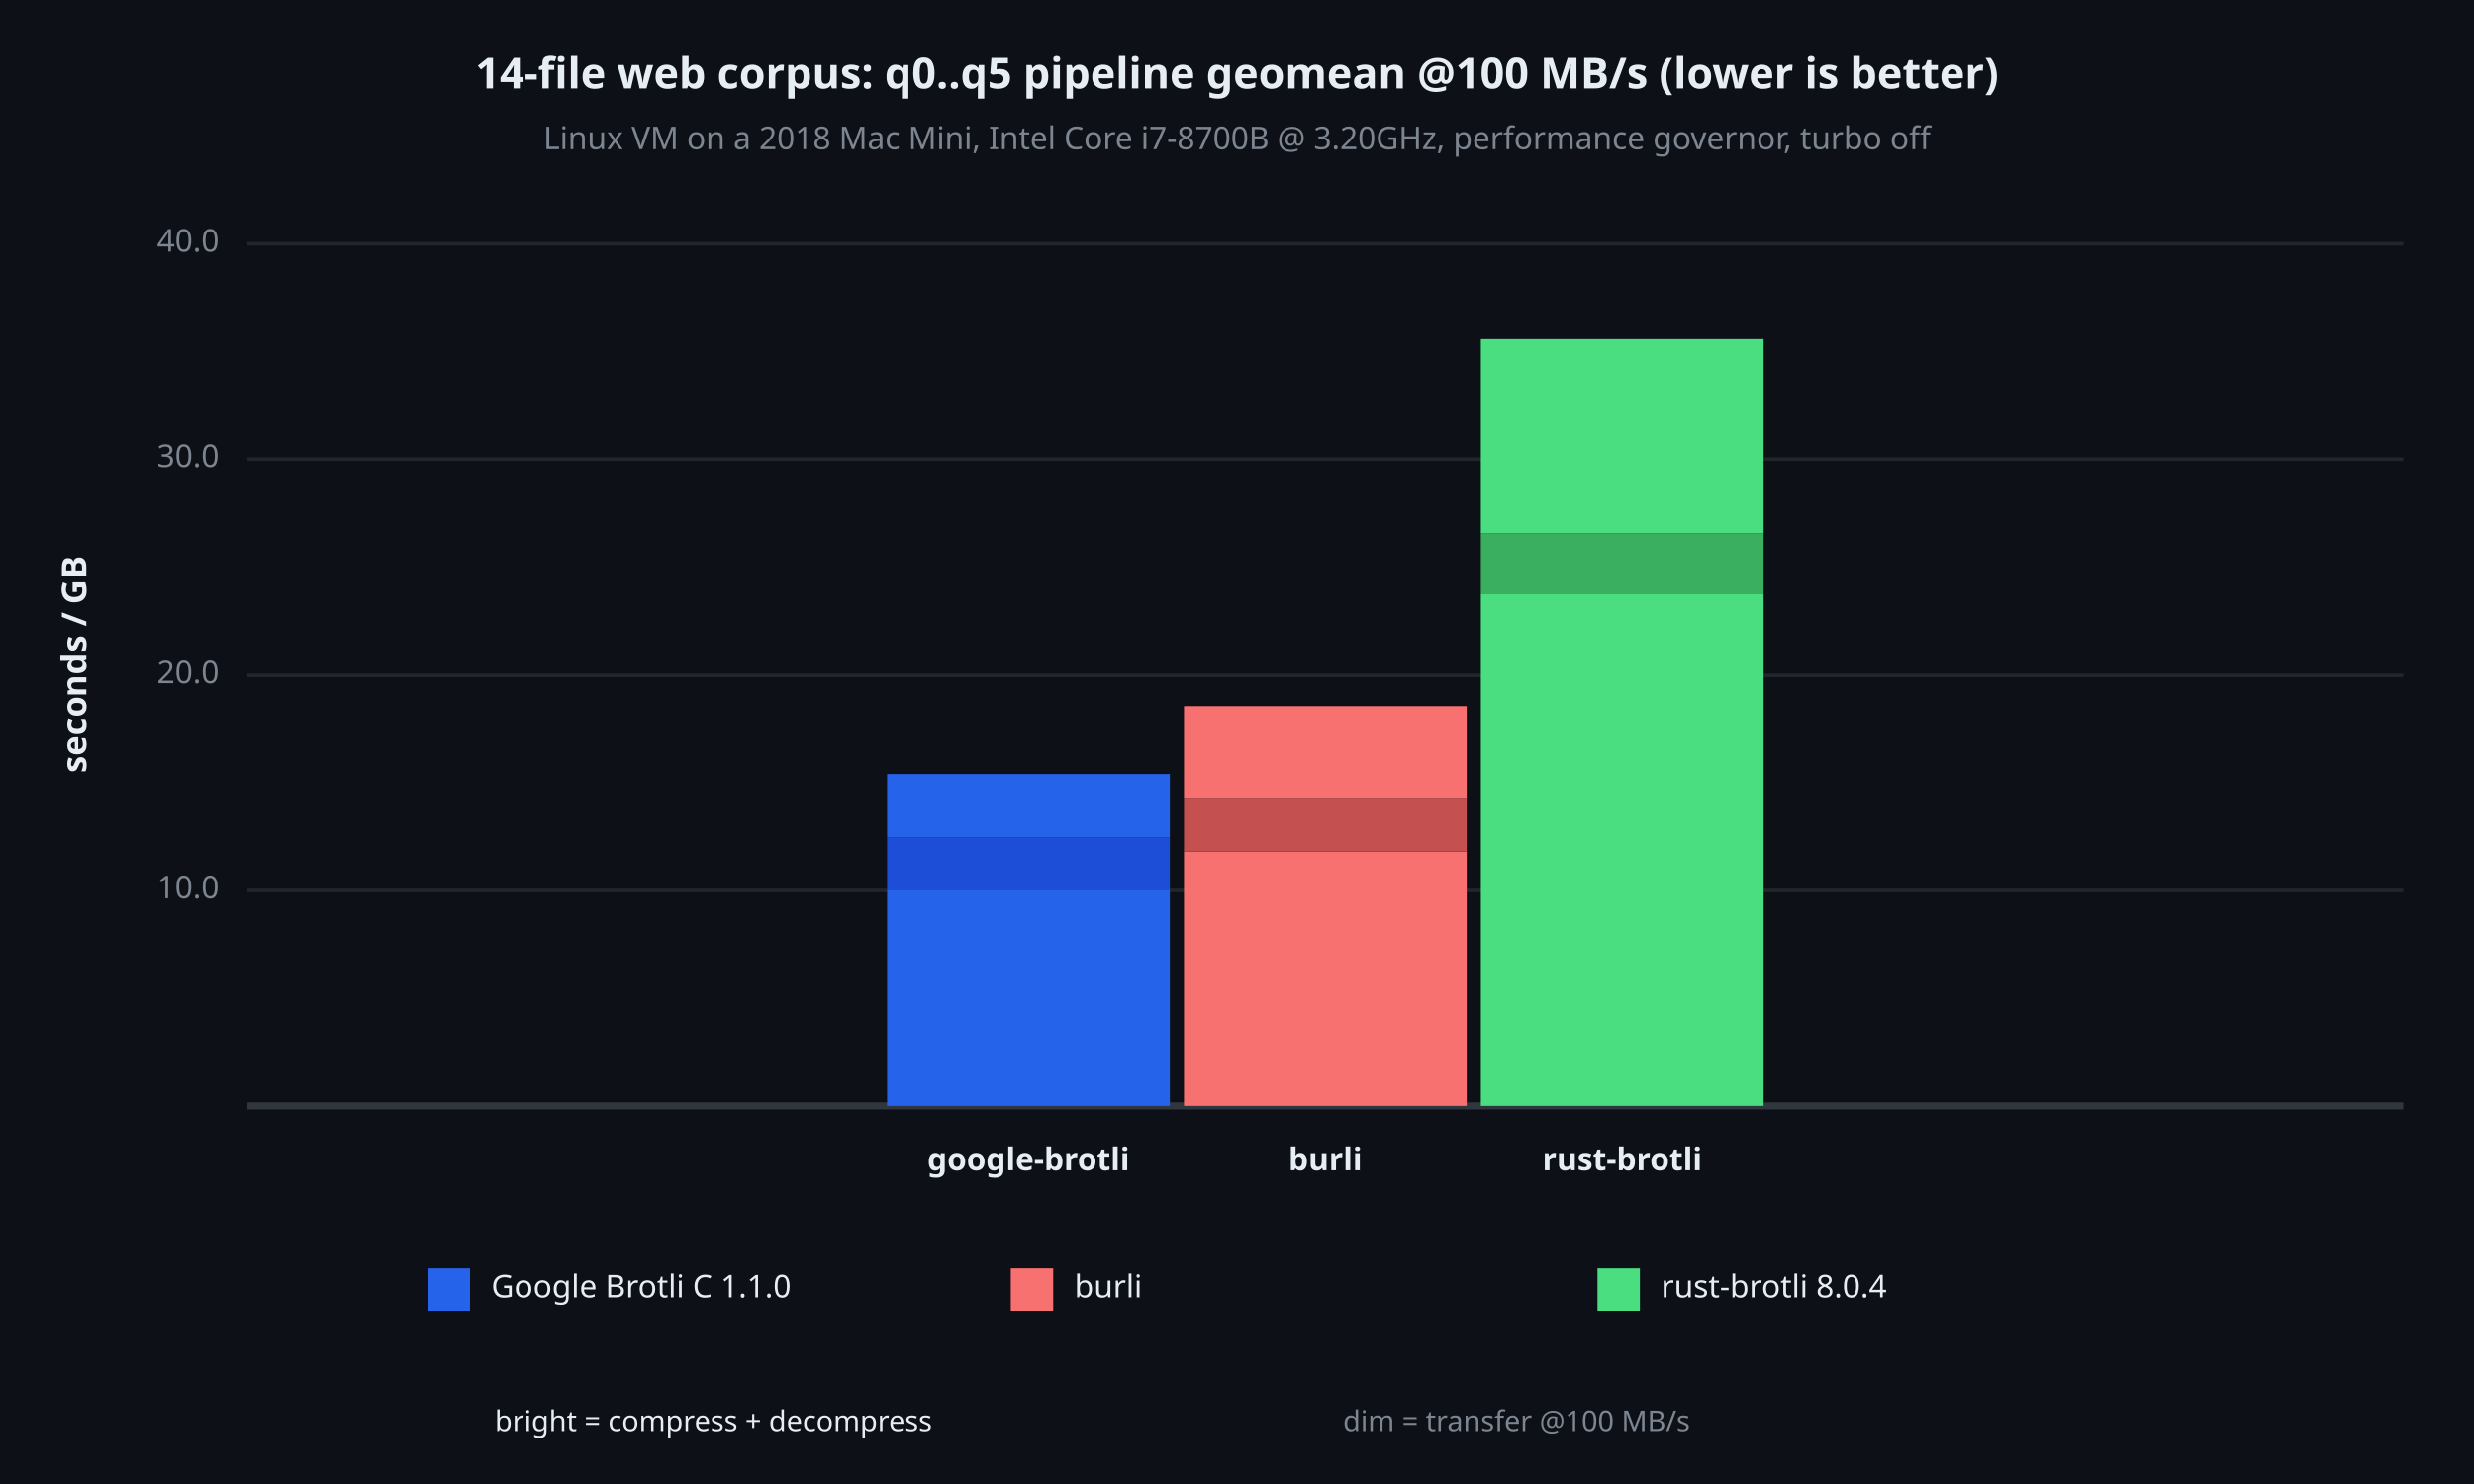
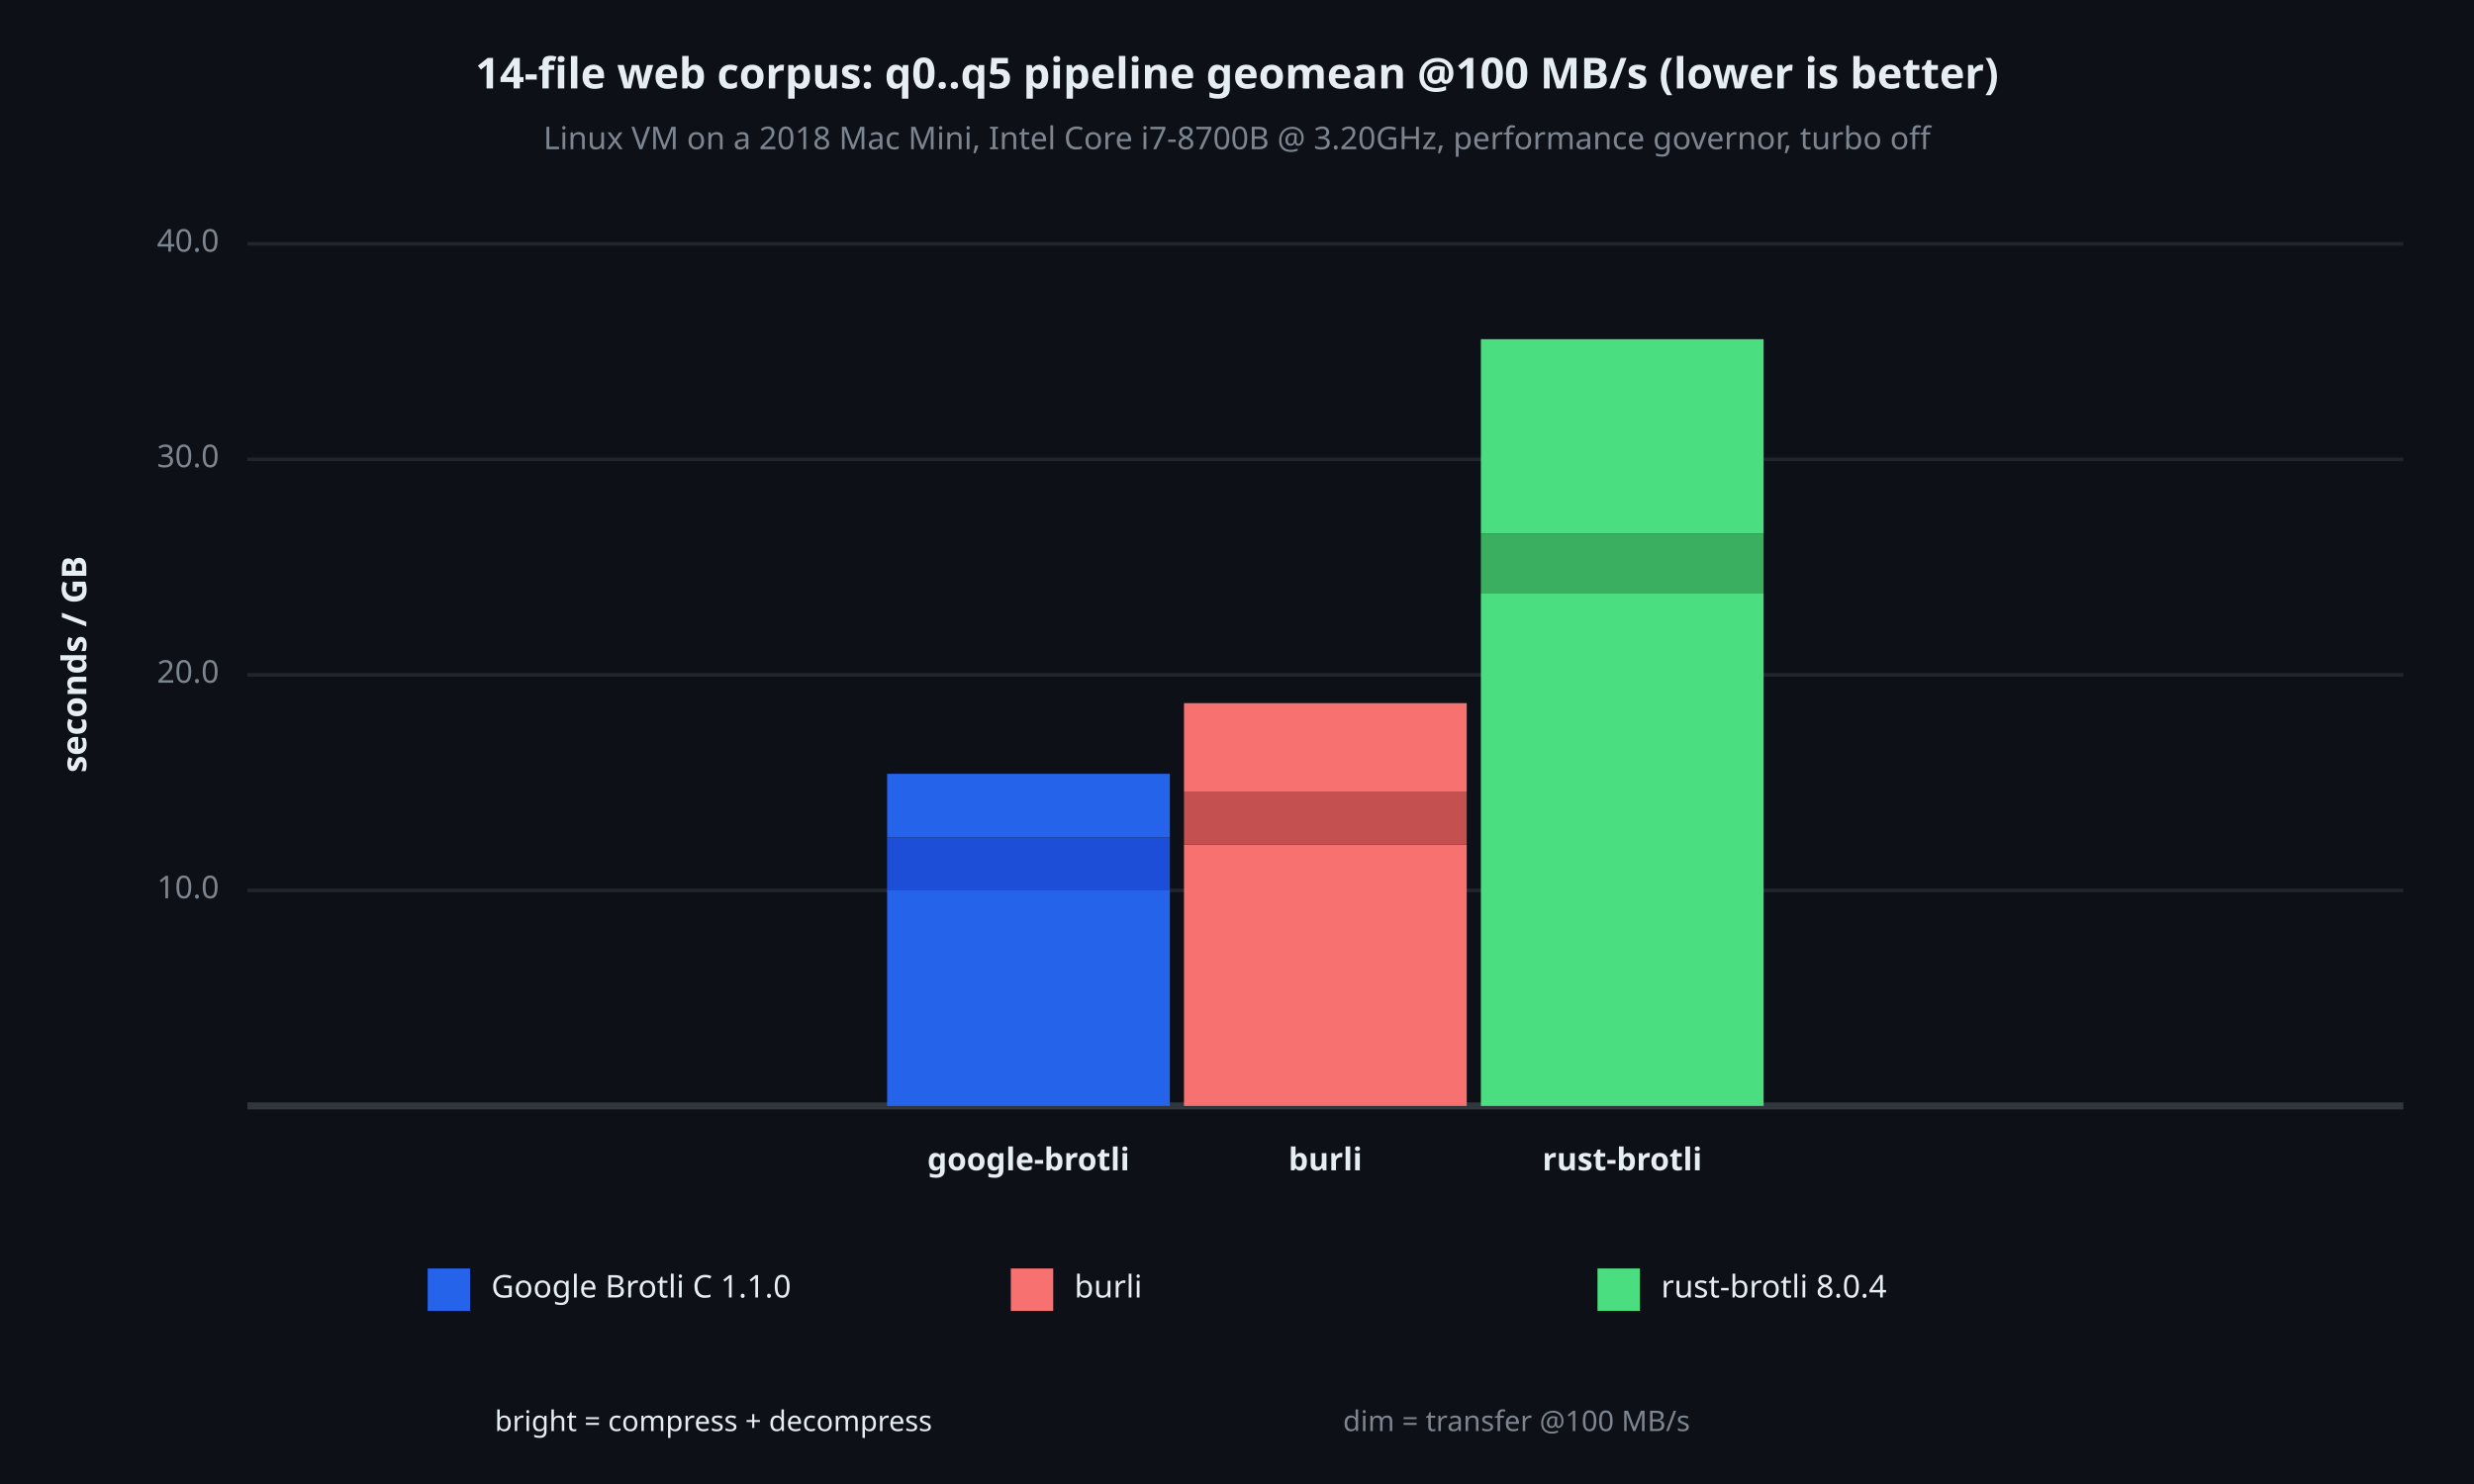
<svg xmlns="http://www.w3.org/2000/svg" viewBox="0 0 700 420" font-family="system-ui, -apple-system, sans-serif">
  <rect x="0" y="0" width="700" height="420" opacity="1" fill="#0D1117" stroke="none" />
  <text x="350" y="22" dy="0.5ex" text-anchor="middle" font-family="sans-serif" font-size="12.097" opacity="1" fill="#E6EDF3" font-weight="bold">
14-file web corpus: q0..q5 pipeline geomean @100 MB/s (lower is better)
</text>
  <text x="350" y="40" dy="0.5ex" text-anchor="middle" font-family="sans-serif" font-size="8.871" opacity="1" fill="#7D8590">
Linux VM on a 2018 Mac Mini, Intel Core i7-8700B @ 3.20GHz, performance governor, turbo off
</text>
  <text x="22" y="188" dy="0.5ex" text-anchor="middle" font-family="sans-serif" font-size="9.677" opacity="1" fill="#E6EDF3" font-weight="bold" transform="rotate(270, 22, 188)">
seconds / GB
</text>
  <polyline fill="none" opacity="1" stroke="#21262D" stroke-width="1" points="70,252 680,252 " />
  <text x="62" y="252" dy="0.5ex" text-anchor="end" font-family="sans-serif" font-size="8.871" opacity="1" fill="#7D8590">
10.0
</text>
  <polyline fill="none" opacity="1" stroke="#21262D" stroke-width="1" points="70,191 680,191 " />
  <text x="62" y="191" dy="0.5ex" text-anchor="end" font-family="sans-serif" font-size="8.871" opacity="1" fill="#7D8590">
20.0
</text>
  <polyline fill="none" opacity="1" stroke="#21262D" stroke-width="1" points="70,130 680,130 " />
  <text x="62" y="130" dy="0.5ex" text-anchor="end" font-family="sans-serif" font-size="8.871" opacity="1" fill="#7D8590">
30.0
</text>
  <polyline fill="none" opacity="1" stroke="#21262D" stroke-width="1" points="70,69 680,69 " />
  <text x="62" y="69" dy="0.5ex" text-anchor="end" font-family="sans-serif" font-size="8.871" opacity="1" fill="#7D8590">
40.0
</text>
  <polyline fill="none" opacity="1" stroke="#30363D" stroke-width="2" points="70,313 680,313 " />
  <rect x="251" y="252" width="80" height="61" opacity="1" fill="#2563EB" stroke="none" />
  <rect x="251" y="237" width="80" height="15" opacity="1" fill="#1D4ED8" stroke="none" />
  <rect x="251" y="219" width="80" height="18" opacity="1" fill="#2563EB" stroke="none" />
  <text x="291" y="329" dy="0.5ex" text-anchor="middle" font-family="sans-serif" font-size="8.871" opacity="1" fill="#E6EDF3" font-weight="bold">
google-brotli
</text>
-   <rect x="335" y="241" width="80" height="72" opacity="1" fill="#F87171" stroke="none" />
-   <rect x="335" y="226" width="80" height="15" opacity="1" fill="#C45050" stroke="none" />
-   <rect x="335" y="200" width="80" height="26" opacity="1" fill="#F87171" stroke="none" />
+   <rect x="335" y="239" width="80" height="74" opacity="1" fill="#F87171" stroke="none" />
+   <rect x="335" y="224" width="80" height="15" opacity="1" fill="#C45050" stroke="none" />
+   <rect x="335" y="199" width="80" height="25" opacity="1" fill="#F87171" stroke="none" />
  <text x="375" y="329" dy="0.5ex" text-anchor="middle" font-family="sans-serif" font-size="8.871" opacity="1" fill="#E6EDF3" font-weight="bold">
burli
</text>
  <rect x="419" y="168" width="80" height="145" opacity="1" fill="#4ADE80" stroke="none" />
  <rect x="419" y="151" width="80" height="17" opacity="1" fill="#3AAF60" stroke="none" />
  <rect x="419" y="96" width="80" height="55" opacity="1" fill="#4ADE80" stroke="none" />
  <text x="459" y="329" dy="0.5ex" text-anchor="middle" font-family="sans-serif" font-size="8.871" opacity="1" fill="#E6EDF3" font-weight="bold">
rust-brotli
</text>
  <rect x="121" y="359" width="12" height="12" opacity="1" fill="#2563EB" stroke="none" />
  <text x="139" y="365" dy="0.5ex" text-anchor="start" font-family="sans-serif" font-size="8.871" opacity="1" fill="#E6EDF3">
Google Brotli C 1.1.0
</text>
  <rect x="286" y="359" width="12" height="12" opacity="1" fill="#F87171" stroke="none" />
  <text x="304" y="365" dy="0.5ex" text-anchor="start" font-family="sans-serif" font-size="8.871" opacity="1" fill="#E6EDF3">
burli
</text>
  <rect x="452" y="359" width="12" height="12" opacity="1" fill="#4ADE80" stroke="none" />
  <text x="470" y="365" dy="0.5ex" text-anchor="start" font-family="sans-serif" font-size="8.871" opacity="1" fill="#E6EDF3">
rust-brotli 8.0.4
</text>
  <text x="140" y="403" dy="0.5ex" text-anchor="start" font-family="sans-serif" font-size="8.065" opacity="1" fill="#E6EDF3">
bright = compress + decompress
</text>
  <text x="380" y="403" dy="0.5ex" text-anchor="start" font-family="sans-serif" font-size="8.065" opacity="1" fill="#7D8590">
dim = transfer @100 MB/s
</text>
</svg>
